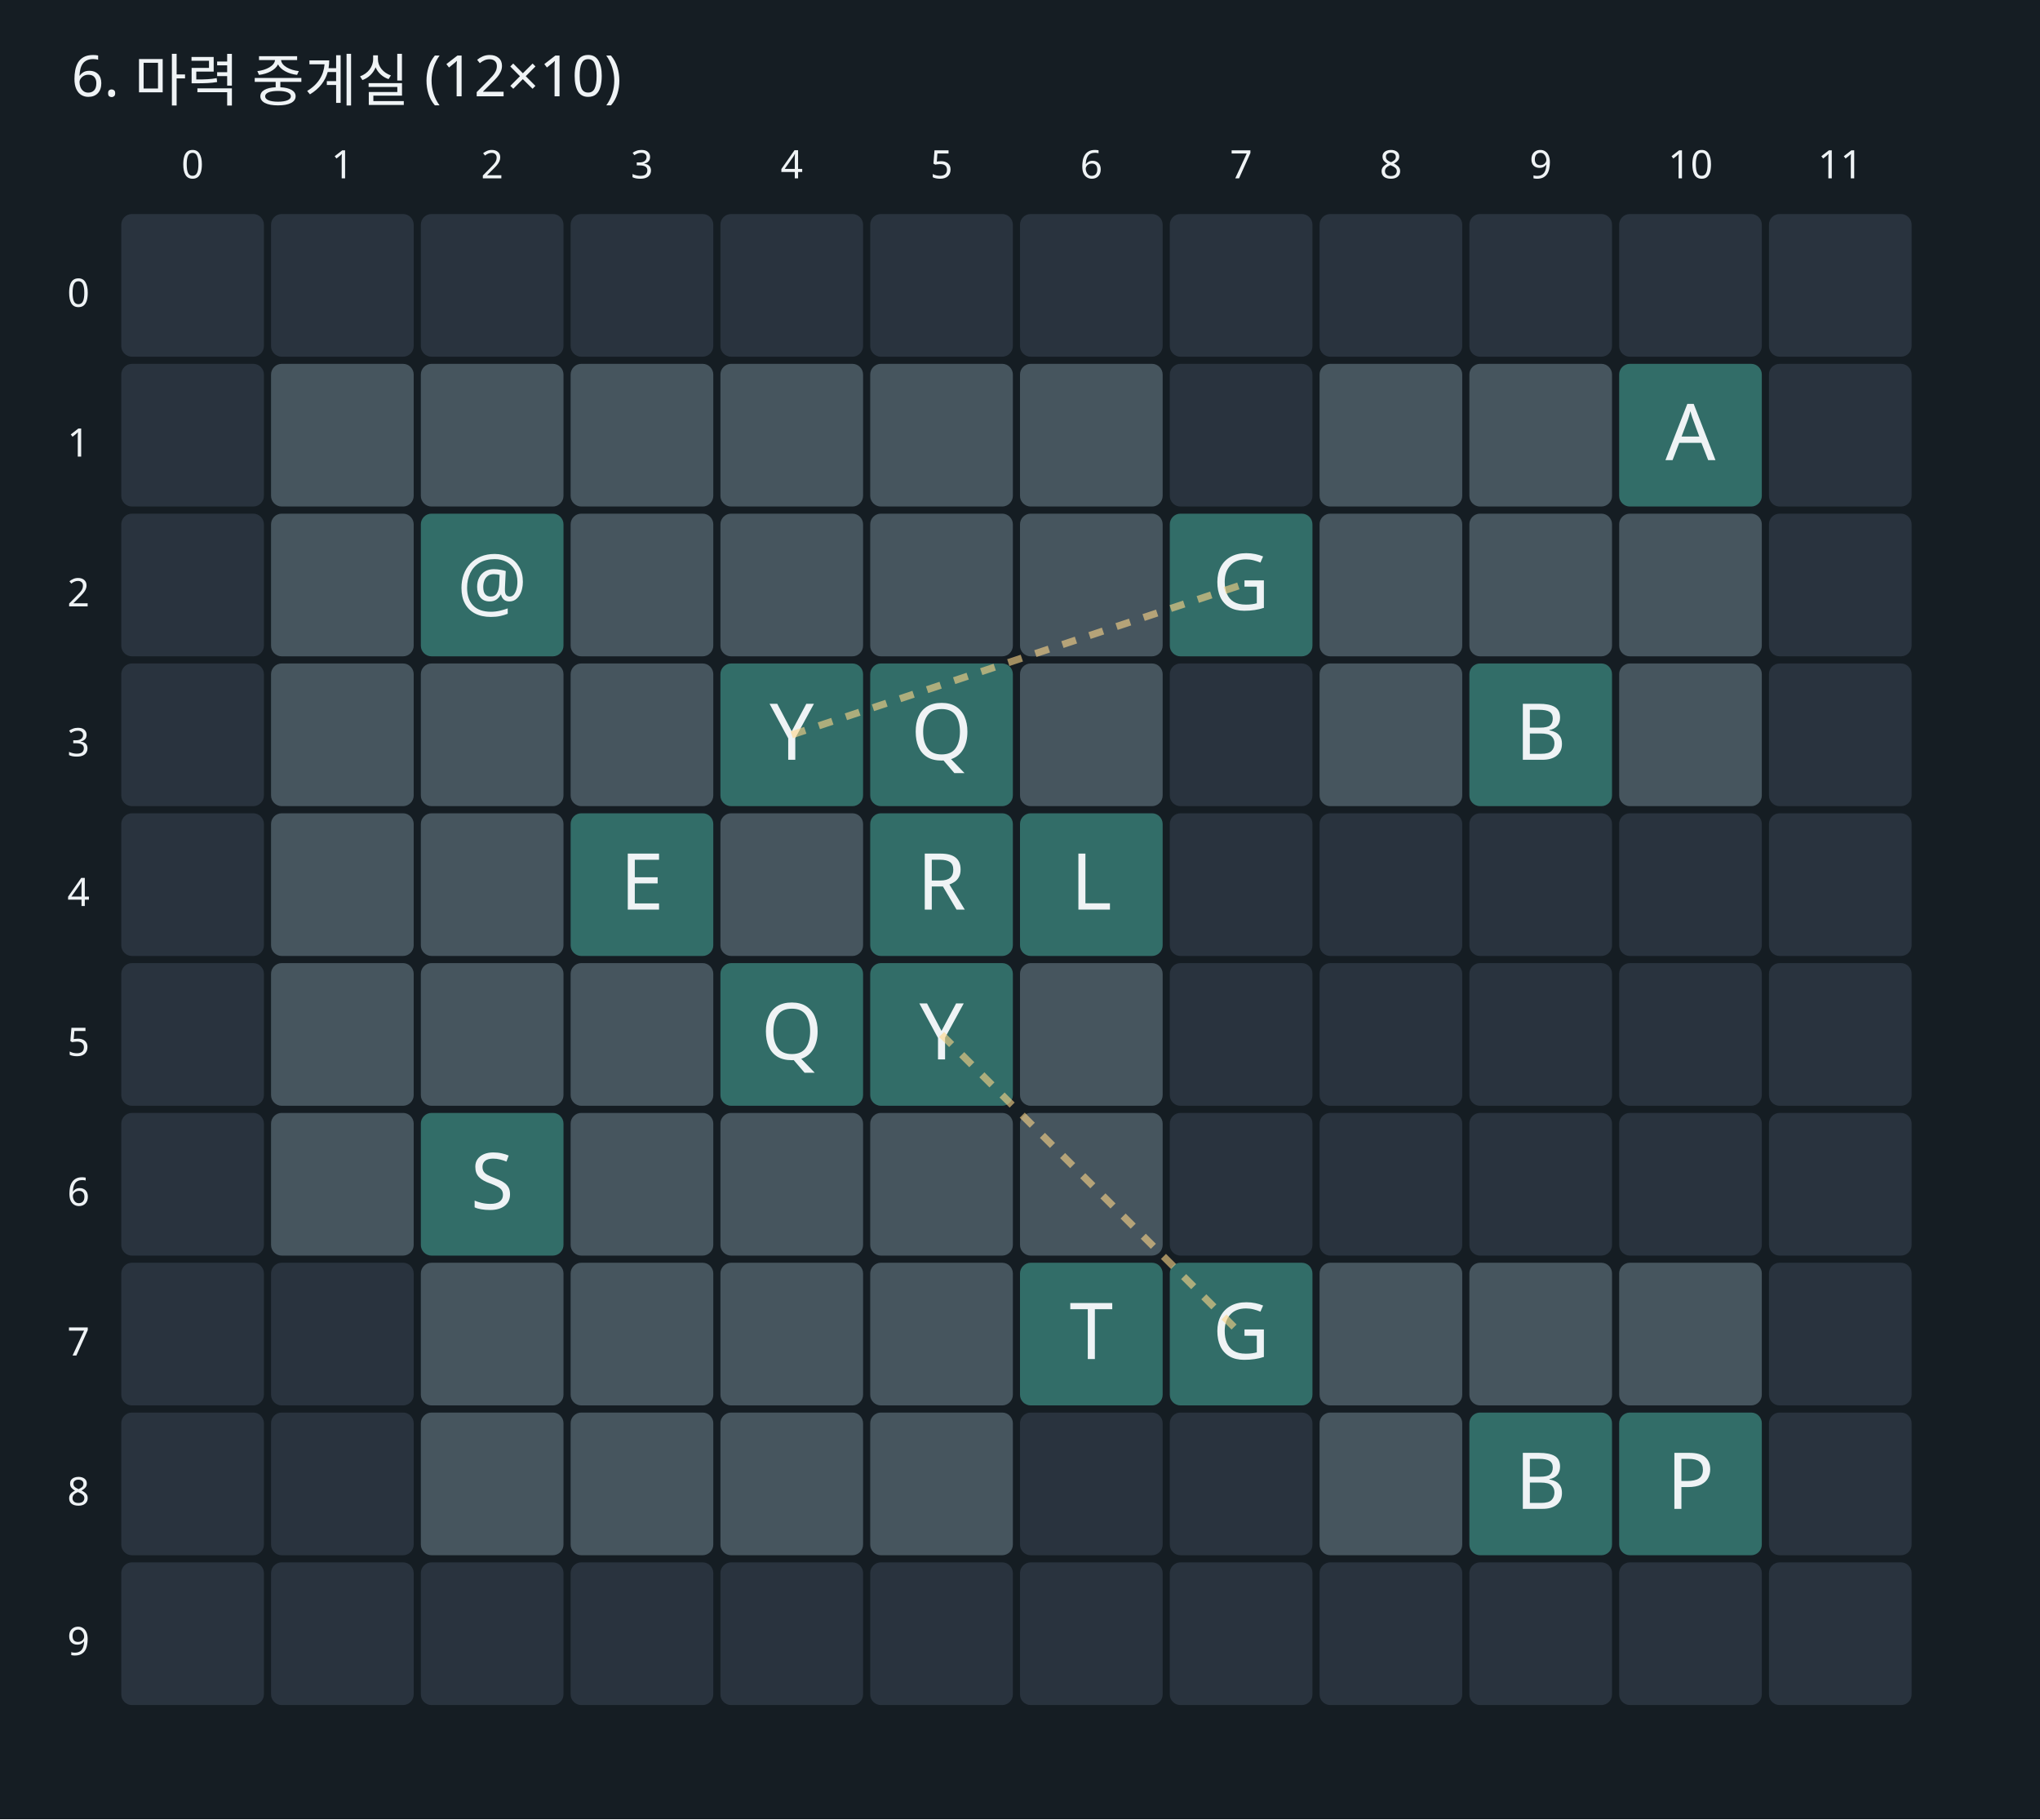
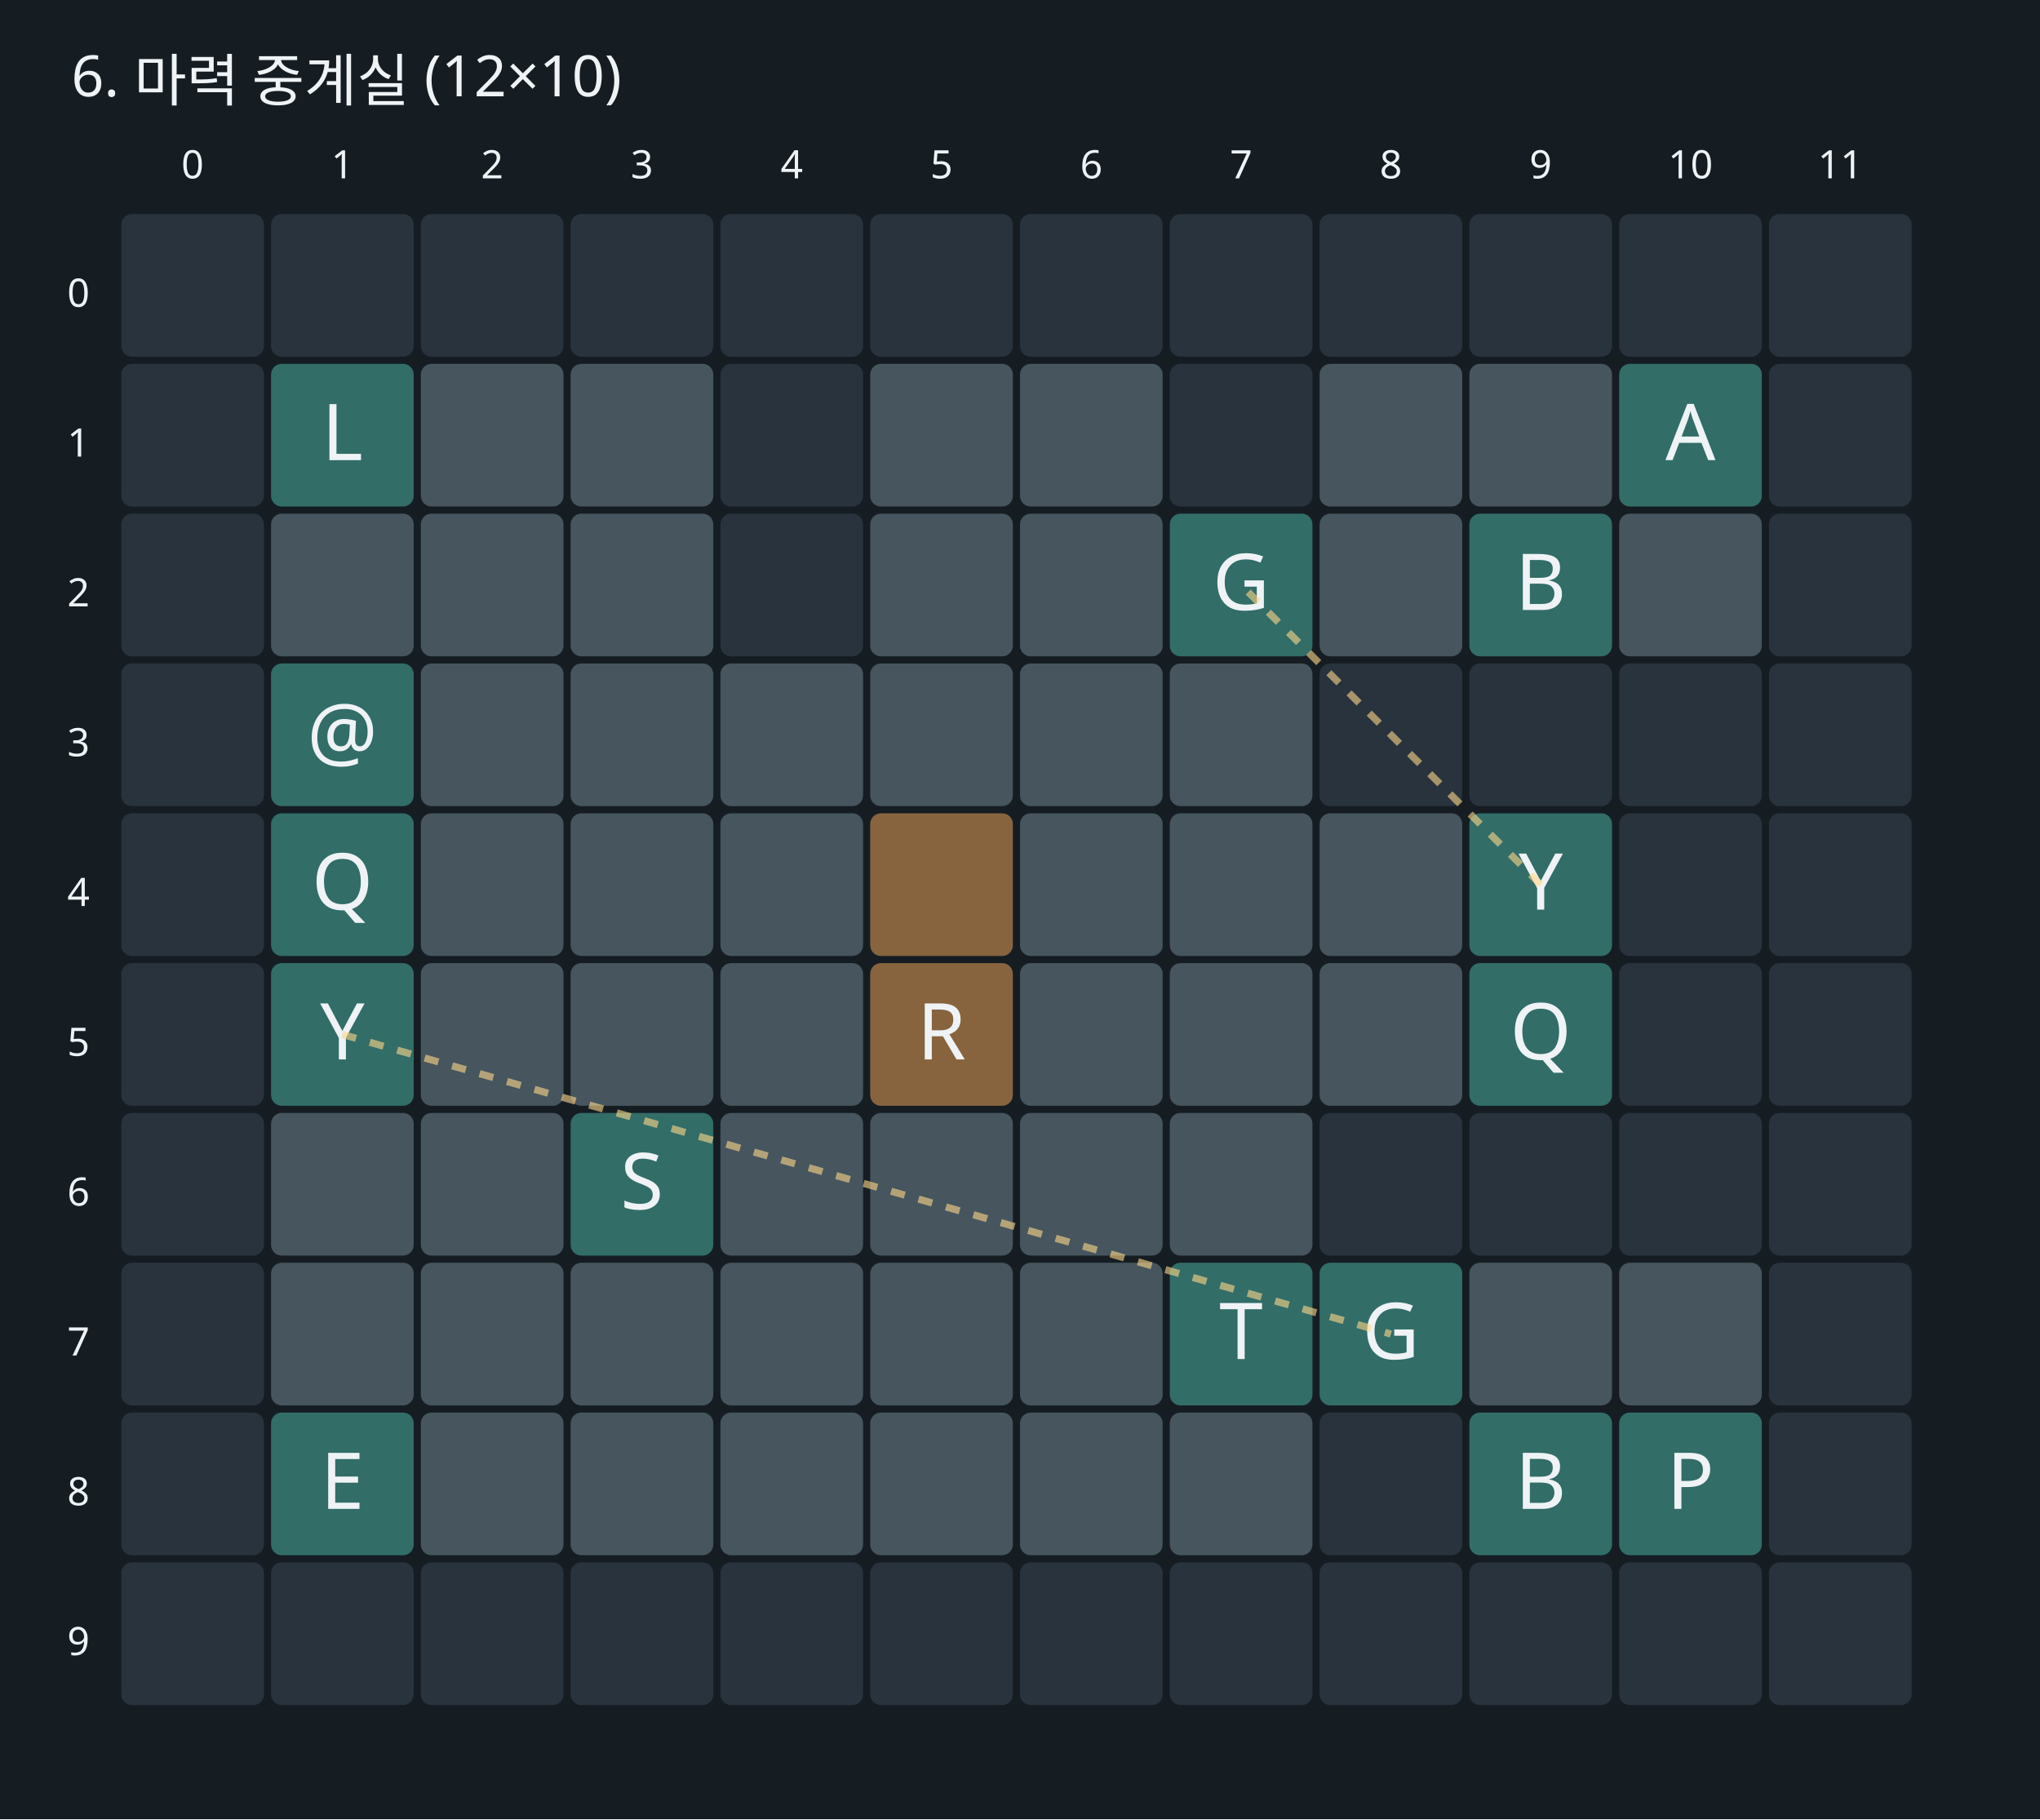
<svg xmlns="http://www.w3.org/2000/svg" width="572" height="510" viewBox="0 0 572 510">
  <rect width="100%" height="100%" fill="#151d23" />
  <g font-family="Malgun Gothic, sans-serif" fill="#eff3f5">
    <text x="20" y="27" font-size="16">6. 마력 중계실 (12×10)</text>
    <text x="54" y="50" text-anchor="middle" font-size="11">0</text>
    <text x="96" y="50" text-anchor="middle" font-size="11">1</text>
    <text x="138" y="50" text-anchor="middle" font-size="11">2</text>
    <text x="180" y="50" text-anchor="middle" font-size="11">3</text>
    <text x="222" y="50" text-anchor="middle" font-size="11">4</text>
    <text x="264" y="50" text-anchor="middle" font-size="11">5</text>
    <text x="306" y="50" text-anchor="middle" font-size="11">6</text>
    <text x="348" y="50" text-anchor="middle" font-size="11">7</text>
    <text x="390" y="50" text-anchor="middle" font-size="11">8</text>
    <text x="432" y="50" text-anchor="middle" font-size="11">9</text>
    <text x="474" y="50" text-anchor="middle" font-size="11">10</text>
    <text x="516" y="50" text-anchor="middle" font-size="11">11</text>
    <text x="22" y="86" text-anchor="middle" font-size="11">0</text>
    <rect x="34" y="60" width="40" height="40" rx="3" fill="#29333e" />
    <rect x="76" y="60" width="40" height="40" rx="3" fill="#29333e" />
    <rect x="118" y="60" width="40" height="40" rx="3" fill="#29333e" />
    <rect x="160" y="60" width="40" height="40" rx="3" fill="#29333e" />
    <rect x="202" y="60" width="40" height="40" rx="3" fill="#29333e" />
    <rect x="244" y="60" width="40" height="40" rx="3" fill="#29333e" />
    <rect x="286" y="60" width="40" height="40" rx="3" fill="#29333e" />
    <rect x="328" y="60" width="40" height="40" rx="3" fill="#29333e" />
    <rect x="370" y="60" width="40" height="40" rx="3" fill="#29333e" />
    <rect x="412" y="60" width="40" height="40" rx="3" fill="#29333e" />
    <rect x="454" y="60" width="40" height="40" rx="3" fill="#29333e" />
    <rect x="496" y="60" width="40" height="40" rx="3" fill="#29333e" />
    <text x="22" y="128" text-anchor="middle" font-size="11">1</text>
    <rect x="34" y="102" width="40" height="40" rx="3" fill="#29333e" />
-     <rect x="76" y="102" width="40" height="40" rx="3" fill="#46555e" />
+     <rect x="76" y="102" width="40" height="40" rx="3" fill="#326d68" />
+     <text x="96" y="129" text-anchor="middle" font-size="22">L</text>
    <rect x="118" y="102" width="40" height="40" rx="3" fill="#46555e" />
    <rect x="160" y="102" width="40" height="40" rx="3" fill="#46555e" />
-     <rect x="202" y="102" width="40" height="40" rx="3" fill="#46555e" />
+     <rect x="202" y="102" width="40" height="40" rx="3" fill="#29333e" />
    <rect x="244" y="102" width="40" height="40" rx="3" fill="#46555e" />
    <rect x="286" y="102" width="40" height="40" rx="3" fill="#46555e" />
    <rect x="328" y="102" width="40" height="40" rx="3" fill="#29333e" />
    <rect x="370" y="102" width="40" height="40" rx="3" fill="#46555e" />
    <rect x="412" y="102" width="40" height="40" rx="3" fill="#46555e" />
    <rect x="454" y="102" width="40" height="40" rx="3" fill="#326d68" />
    <text x="474" y="129" text-anchor="middle" font-size="22">A</text>
    <rect x="496" y="102" width="40" height="40" rx="3" fill="#29333e" />
    <text x="22" y="170" text-anchor="middle" font-size="11">2</text>
    <rect x="34" y="144" width="40" height="40" rx="3" fill="#29333e" />
    <rect x="76" y="144" width="40" height="40" rx="3" fill="#46555e" />
-     <rect x="118" y="144" width="40" height="40" rx="3" fill="#326d68" />
-     <text x="138" y="171" text-anchor="middle" font-size="22">@</text>
+     <rect x="118" y="144" width="40" height="40" rx="3" fill="#46555e" />
    <rect x="160" y="144" width="40" height="40" rx="3" fill="#46555e" />
-     <rect x="202" y="144" width="40" height="40" rx="3" fill="#46555e" />
+     <rect x="202" y="144" width="40" height="40" rx="3" fill="#29333e" />
    <rect x="244" y="144" width="40" height="40" rx="3" fill="#46555e" />
    <rect x="286" y="144" width="40" height="40" rx="3" fill="#46555e" />
    <rect x="328" y="144" width="40" height="40" rx="3" fill="#326d68" />
    <text x="348" y="171" text-anchor="middle" font-size="22">G</text>
    <rect x="370" y="144" width="40" height="40" rx="3" fill="#46555e" />
-     <rect x="412" y="144" width="40" height="40" rx="3" fill="#46555e" />
+     <rect x="412" y="144" width="40" height="40" rx="3" fill="#326d68" />
+     <text x="432" y="171" text-anchor="middle" font-size="22">B</text>
    <rect x="454" y="144" width="40" height="40" rx="3" fill="#46555e" />
    <rect x="496" y="144" width="40" height="40" rx="3" fill="#29333e" />
    <text x="22" y="212" text-anchor="middle" font-size="11">3</text>
    <rect x="34" y="186" width="40" height="40" rx="3" fill="#29333e" />
-     <rect x="76" y="186" width="40" height="40" rx="3" fill="#46555e" />
+     <rect x="76" y="186" width="40" height="40" rx="3" fill="#326d68" />
+     <text x="96" y="213" text-anchor="middle" font-size="22">@</text>
    <rect x="118" y="186" width="40" height="40" rx="3" fill="#46555e" />
    <rect x="160" y="186" width="40" height="40" rx="3" fill="#46555e" />
-     <rect x="202" y="186" width="40" height="40" rx="3" fill="#326d68" />
-     <text x="222" y="213" text-anchor="middle" font-size="22">Y</text>
-     <rect x="244" y="186" width="40" height="40" rx="3" fill="#326d68" />
-     <text x="264" y="213" text-anchor="middle" font-size="22">Q</text>
+     <rect x="202" y="186" width="40" height="40" rx="3" fill="#46555e" />
+     <rect x="244" y="186" width="40" height="40" rx="3" fill="#46555e" />
    <rect x="286" y="186" width="40" height="40" rx="3" fill="#46555e" />
-     <rect x="328" y="186" width="40" height="40" rx="3" fill="#29333e" />
-     <rect x="370" y="186" width="40" height="40" rx="3" fill="#46555e" />
-     <rect x="412" y="186" width="40" height="40" rx="3" fill="#326d68" />
-     <text x="432" y="213" text-anchor="middle" font-size="22">B</text>
-     <rect x="454" y="186" width="40" height="40" rx="3" fill="#46555e" />
+     <rect x="328" y="186" width="40" height="40" rx="3" fill="#46555e" />
+     <rect x="370" y="186" width="40" height="40" rx="3" fill="#29333e" />
+     <rect x="412" y="186" width="40" height="40" rx="3" fill="#29333e" />
+     <rect x="454" y="186" width="40" height="40" rx="3" fill="#29333e" />
    <rect x="496" y="186" width="40" height="40" rx="3" fill="#29333e" />
    <text x="22" y="254" text-anchor="middle" font-size="11">4</text>
    <rect x="34" y="228" width="40" height="40" rx="3" fill="#29333e" />
-     <rect x="76" y="228" width="40" height="40" rx="3" fill="#46555e" />
+     <rect x="76" y="228" width="40" height="40" rx="3" fill="#326d68" />
+     <text x="96" y="255" text-anchor="middle" font-size="22">Q</text>
    <rect x="118" y="228" width="40" height="40" rx="3" fill="#46555e" />
-     <rect x="160" y="228" width="40" height="40" rx="3" fill="#326d68" />
-     <text x="180" y="255" text-anchor="middle" font-size="22">E</text>
+     <rect x="160" y="228" width="40" height="40" rx="3" fill="#46555e" />
    <rect x="202" y="228" width="40" height="40" rx="3" fill="#46555e" />
-     <rect x="244" y="228" width="40" height="40" rx="3" fill="#326d68" />
-     <text x="264" y="255" text-anchor="middle" font-size="22">R</text>
-     <rect x="286" y="228" width="40" height="40" rx="3" fill="#326d68" />
-     <text x="306" y="255" text-anchor="middle" font-size="22">L</text>
-     <rect x="328" y="228" width="40" height="40" rx="3" fill="#29333e" />
-     <rect x="370" y="228" width="40" height="40" rx="3" fill="#29333e" />
-     <rect x="412" y="228" width="40" height="40" rx="3" fill="#29333e" />
+     <rect x="244" y="228" width="40" height="40" rx="3" fill="#88643e" />
+     <rect x="286" y="228" width="40" height="40" rx="3" fill="#46555e" />
+     <rect x="328" y="228" width="40" height="40" rx="3" fill="#46555e" />
+     <rect x="370" y="228" width="40" height="40" rx="3" fill="#46555e" />
+     <rect x="412" y="228" width="40" height="40" rx="3" fill="#326d68" />
+     <text x="432" y="255" text-anchor="middle" font-size="22">Y</text>
    <rect x="454" y="228" width="40" height="40" rx="3" fill="#29333e" />
    <rect x="496" y="228" width="40" height="40" rx="3" fill="#29333e" />
    <text x="22" y="296" text-anchor="middle" font-size="11">5</text>
    <rect x="34" y="270" width="40" height="40" rx="3" fill="#29333e" />
-     <rect x="76" y="270" width="40" height="40" rx="3" fill="#46555e" />
+     <rect x="76" y="270" width="40" height="40" rx="3" fill="#326d68" />
+     <text x="96" y="297" text-anchor="middle" font-size="22">Y</text>
    <rect x="118" y="270" width="40" height="40" rx="3" fill="#46555e" />
    <rect x="160" y="270" width="40" height="40" rx="3" fill="#46555e" />
-     <rect x="202" y="270" width="40" height="40" rx="3" fill="#326d68" />
-     <text x="222" y="297" text-anchor="middle" font-size="22">Q</text>
-     <rect x="244" y="270" width="40" height="40" rx="3" fill="#326d68" />
-     <text x="264" y="297" text-anchor="middle" font-size="22">Y</text>
+     <rect x="202" y="270" width="40" height="40" rx="3" fill="#46555e" />
+     <rect x="244" y="270" width="40" height="40" rx="3" fill="#88643e" />
+     <text x="264" y="297" text-anchor="middle" font-size="22">R</text>
    <rect x="286" y="270" width="40" height="40" rx="3" fill="#46555e" />
-     <rect x="328" y="270" width="40" height="40" rx="3" fill="#29333e" />
-     <rect x="370" y="270" width="40" height="40" rx="3" fill="#29333e" />
-     <rect x="412" y="270" width="40" height="40" rx="3" fill="#29333e" />
+     <rect x="328" y="270" width="40" height="40" rx="3" fill="#46555e" />
+     <rect x="370" y="270" width="40" height="40" rx="3" fill="#46555e" />
+     <rect x="412" y="270" width="40" height="40" rx="3" fill="#326d68" />
+     <text x="432" y="297" text-anchor="middle" font-size="22">Q</text>
    <rect x="454" y="270" width="40" height="40" rx="3" fill="#29333e" />
    <rect x="496" y="270" width="40" height="40" rx="3" fill="#29333e" />
    <text x="22" y="338" text-anchor="middle" font-size="11">6</text>
    <rect x="34" y="312" width="40" height="40" rx="3" fill="#29333e" />
    <rect x="76" y="312" width="40" height="40" rx="3" fill="#46555e" />
-     <rect x="118" y="312" width="40" height="40" rx="3" fill="#326d68" />
-     <text x="138" y="339" text-anchor="middle" font-size="22">S</text>
-     <rect x="160" y="312" width="40" height="40" rx="3" fill="#46555e" />
+     <rect x="118" y="312" width="40" height="40" rx="3" fill="#46555e" />
+     <rect x="160" y="312" width="40" height="40" rx="3" fill="#326d68" />
+     <text x="180" y="339" text-anchor="middle" font-size="22">S</text>
    <rect x="202" y="312" width="40" height="40" rx="3" fill="#46555e" />
    <rect x="244" y="312" width="40" height="40" rx="3" fill="#46555e" />
    <rect x="286" y="312" width="40" height="40" rx="3" fill="#46555e" />
-     <rect x="328" y="312" width="40" height="40" rx="3" fill="#29333e" />
+     <rect x="328" y="312" width="40" height="40" rx="3" fill="#46555e" />
    <rect x="370" y="312" width="40" height="40" rx="3" fill="#29333e" />
    <rect x="412" y="312" width="40" height="40" rx="3" fill="#29333e" />
    <rect x="454" y="312" width="40" height="40" rx="3" fill="#29333e" />
    <rect x="496" y="312" width="40" height="40" rx="3" fill="#29333e" />
    <text x="22" y="380" text-anchor="middle" font-size="11">7</text>
    <rect x="34" y="354" width="40" height="40" rx="3" fill="#29333e" />
-     <rect x="76" y="354" width="40" height="40" rx="3" fill="#29333e" />
+     <rect x="76" y="354" width="40" height="40" rx="3" fill="#46555e" />
    <rect x="118" y="354" width="40" height="40" rx="3" fill="#46555e" />
    <rect x="160" y="354" width="40" height="40" rx="3" fill="#46555e" />
    <rect x="202" y="354" width="40" height="40" rx="3" fill="#46555e" />
    <rect x="244" y="354" width="40" height="40" rx="3" fill="#46555e" />
-     <rect x="286" y="354" width="40" height="40" rx="3" fill="#326d68" />
-     <text x="306" y="381" text-anchor="middle" font-size="22">T</text>
+     <rect x="286" y="354" width="40" height="40" rx="3" fill="#46555e" />
    <rect x="328" y="354" width="40" height="40" rx="3" fill="#326d68" />
-     <text x="348" y="381" text-anchor="middle" font-size="22">G</text>
-     <rect x="370" y="354" width="40" height="40" rx="3" fill="#46555e" />
+     <text x="348" y="381" text-anchor="middle" font-size="22">T</text>
+     <rect x="370" y="354" width="40" height="40" rx="3" fill="#326d68" />
+     <text x="390" y="381" text-anchor="middle" font-size="22">G</text>
    <rect x="412" y="354" width="40" height="40" rx="3" fill="#46555e" />
    <rect x="454" y="354" width="40" height="40" rx="3" fill="#46555e" />
    <rect x="496" y="354" width="40" height="40" rx="3" fill="#29333e" />
    <text x="22" y="422" text-anchor="middle" font-size="11">8</text>
    <rect x="34" y="396" width="40" height="40" rx="3" fill="#29333e" />
-     <rect x="76" y="396" width="40" height="40" rx="3" fill="#29333e" />
+     <rect x="76" y="396" width="40" height="40" rx="3" fill="#326d68" />
+     <text x="96" y="423" text-anchor="middle" font-size="22">E</text>
    <rect x="118" y="396" width="40" height="40" rx="3" fill="#46555e" />
    <rect x="160" y="396" width="40" height="40" rx="3" fill="#46555e" />
    <rect x="202" y="396" width="40" height="40" rx="3" fill="#46555e" />
    <rect x="244" y="396" width="40" height="40" rx="3" fill="#46555e" />
-     <rect x="286" y="396" width="40" height="40" rx="3" fill="#29333e" />
-     <rect x="328" y="396" width="40" height="40" rx="3" fill="#29333e" />
-     <rect x="370" y="396" width="40" height="40" rx="3" fill="#46555e" />
+     <rect x="286" y="396" width="40" height="40" rx="3" fill="#46555e" />
+     <rect x="328" y="396" width="40" height="40" rx="3" fill="#46555e" />
+     <rect x="370" y="396" width="40" height="40" rx="3" fill="#29333e" />
    <rect x="412" y="396" width="40" height="40" rx="3" fill="#326d68" />
    <text x="432" y="423" text-anchor="middle" font-size="22">B</text>
    <rect x="454" y="396" width="40" height="40" rx="3" fill="#326d68" />
    <text x="474" y="423" text-anchor="middle" font-size="22">P</text>
    <rect x="496" y="396" width="40" height="40" rx="3" fill="#29333e" />
    <text x="22" y="464" text-anchor="middle" font-size="11">9</text>
    <rect x="34" y="438" width="40" height="40" rx="3" fill="#29333e" />
    <rect x="76" y="438" width="40" height="40" rx="3" fill="#29333e" />
    <rect x="118" y="438" width="40" height="40" rx="3" fill="#29333e" />
    <rect x="160" y="438" width="40" height="40" rx="3" fill="#29333e" />
    <rect x="202" y="438" width="40" height="40" rx="3" fill="#29333e" />
    <rect x="244" y="438" width="40" height="40" rx="3" fill="#29333e" />
    <rect x="286" y="438" width="40" height="40" rx="3" fill="#29333e" />
    <rect x="328" y="438" width="40" height="40" rx="3" fill="#29333e" />
    <rect x="370" y="438" width="40" height="40" rx="3" fill="#29333e" />
    <rect x="412" y="438" width="40" height="40" rx="3" fill="#29333e" />
    <rect x="454" y="438" width="40" height="40" rx="3" fill="#29333e" />
    <rect x="496" y="438" width="40" height="40" rx="3" fill="#29333e" />
-     <path d="M264,290 L348,374" stroke="#ffd789" stroke-width="2" stroke-dasharray="4 4" opacity=".6" />
-     <path d="M222,206 L348,164" stroke="#ffd789" stroke-width="2" stroke-dasharray="4 4" opacity=".6" />
+     <path d="M96,290 L390,374" stroke="#ffd789" stroke-width="2" stroke-dasharray="4 4" opacity=".6" />
+     <path d="M432,248 L348,164" stroke="#ffd789" stroke-width="2" stroke-dasharray="4 4" opacity=".6" />
  </g>
</svg>
